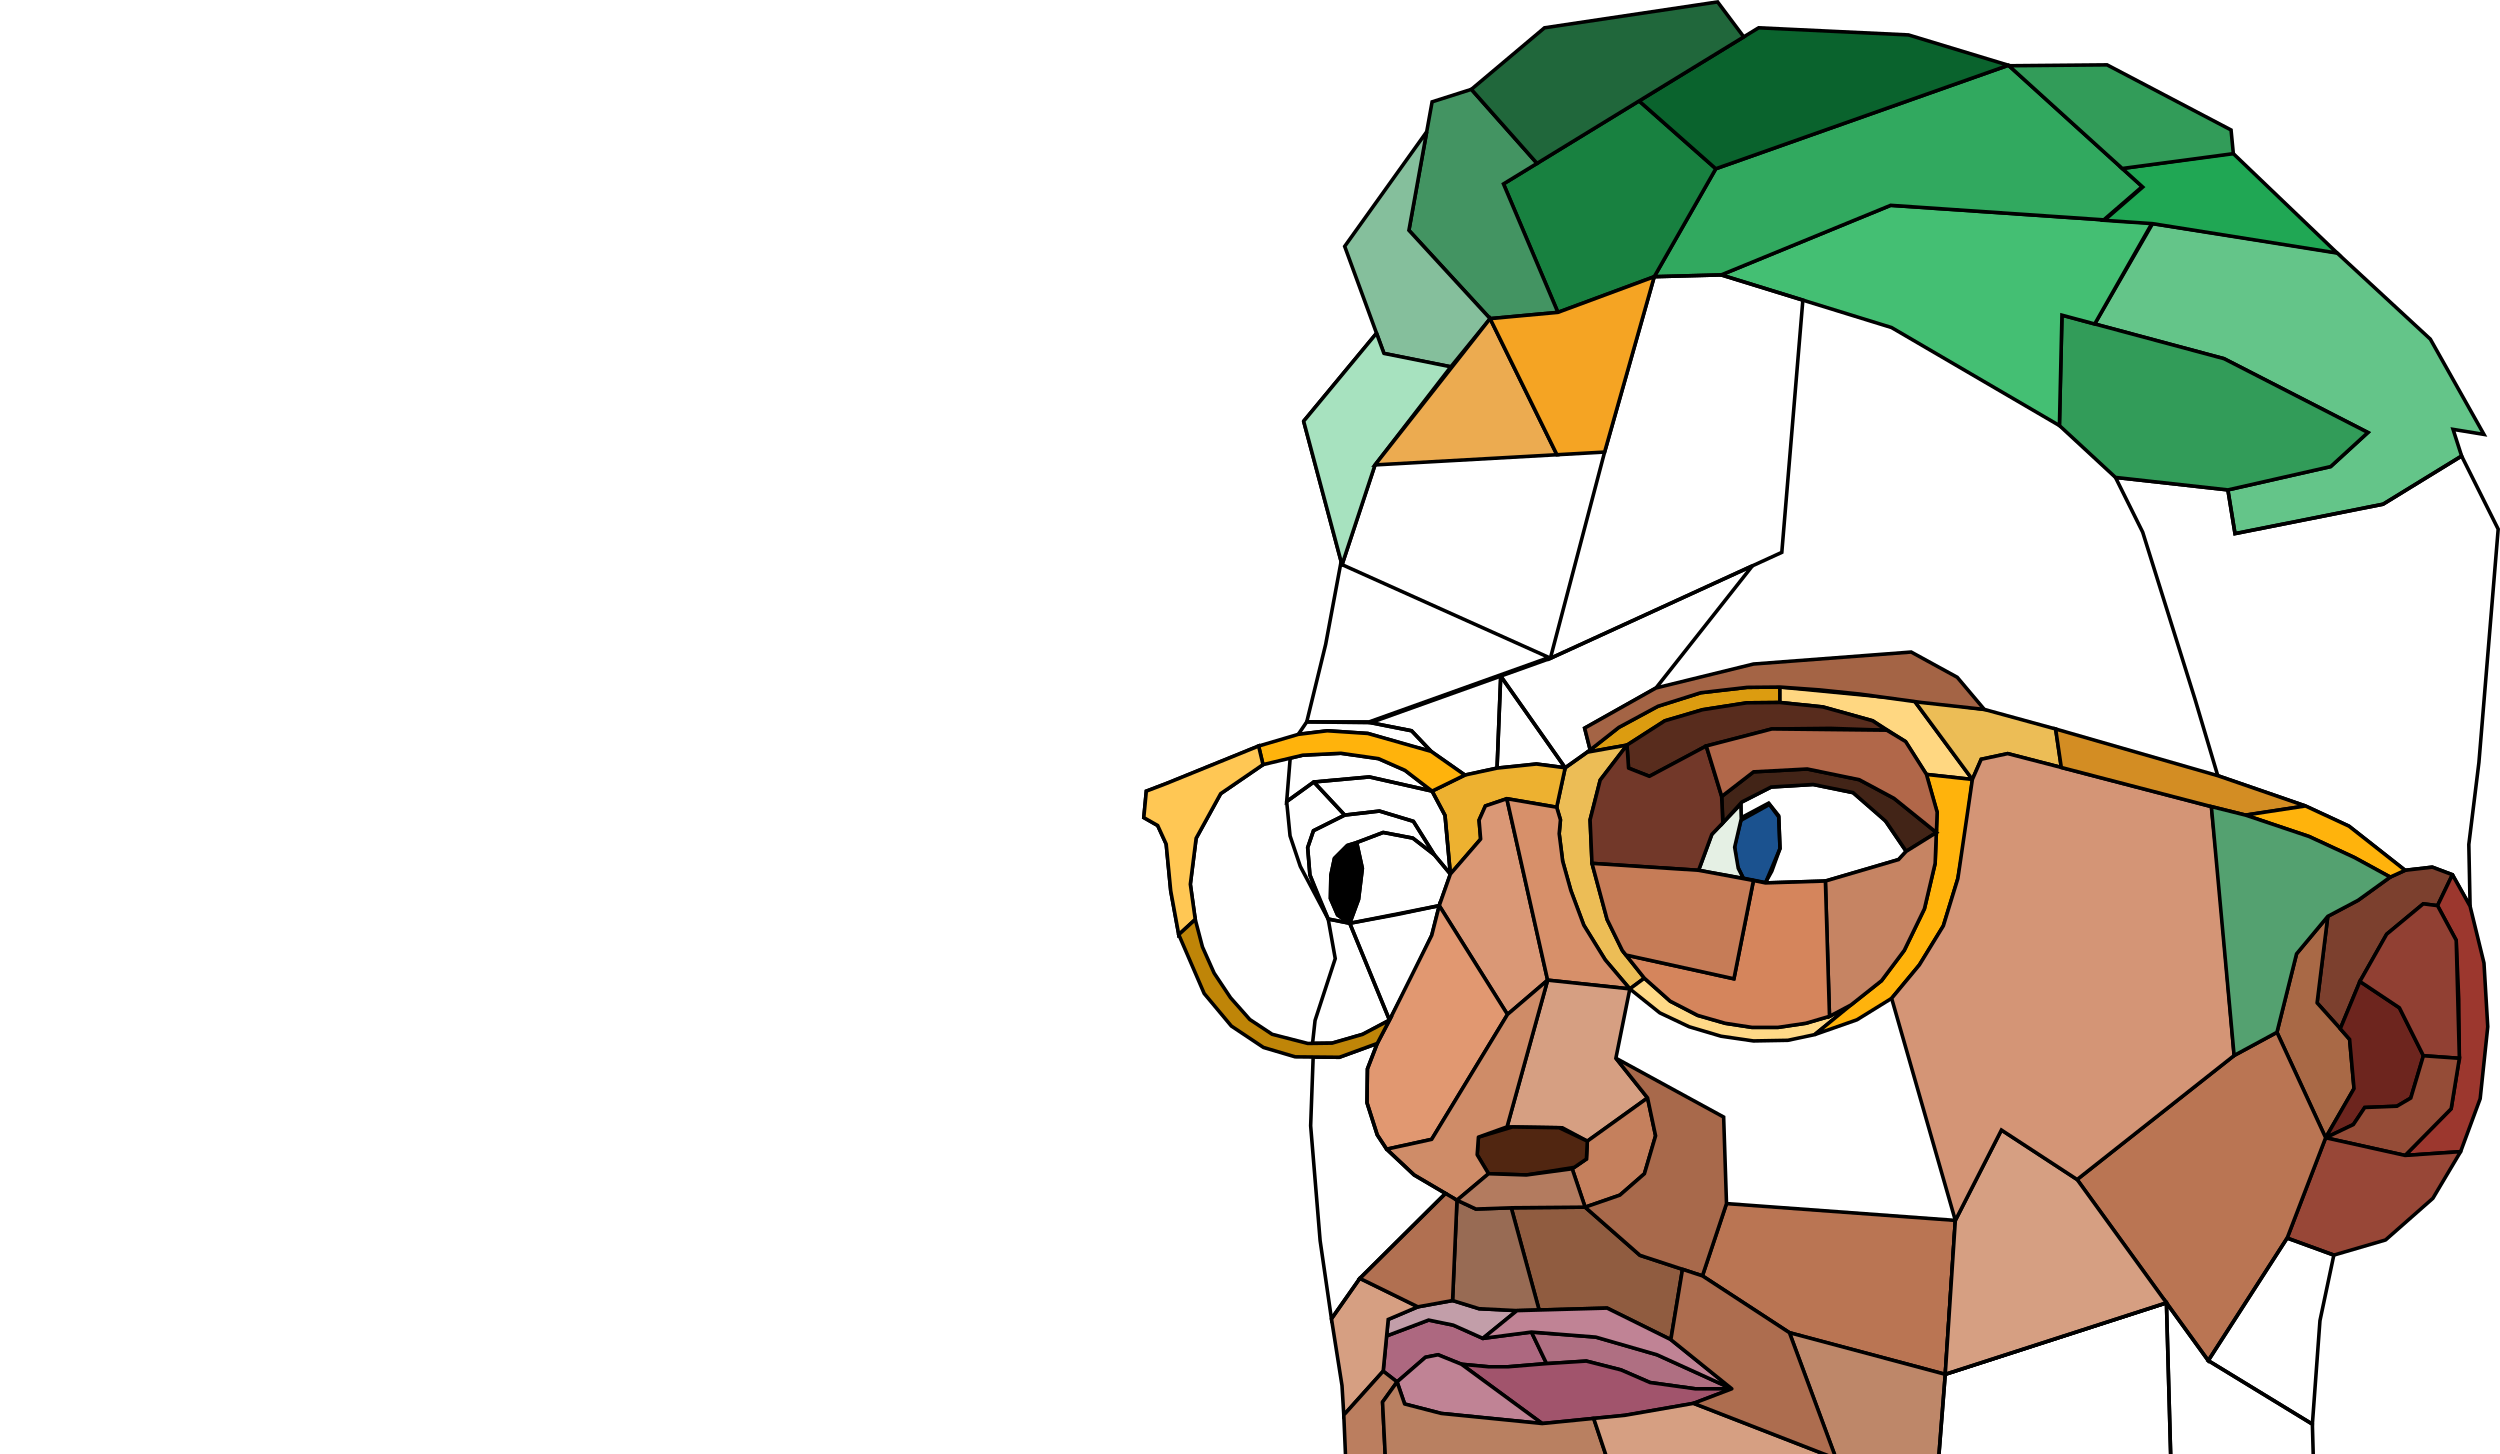
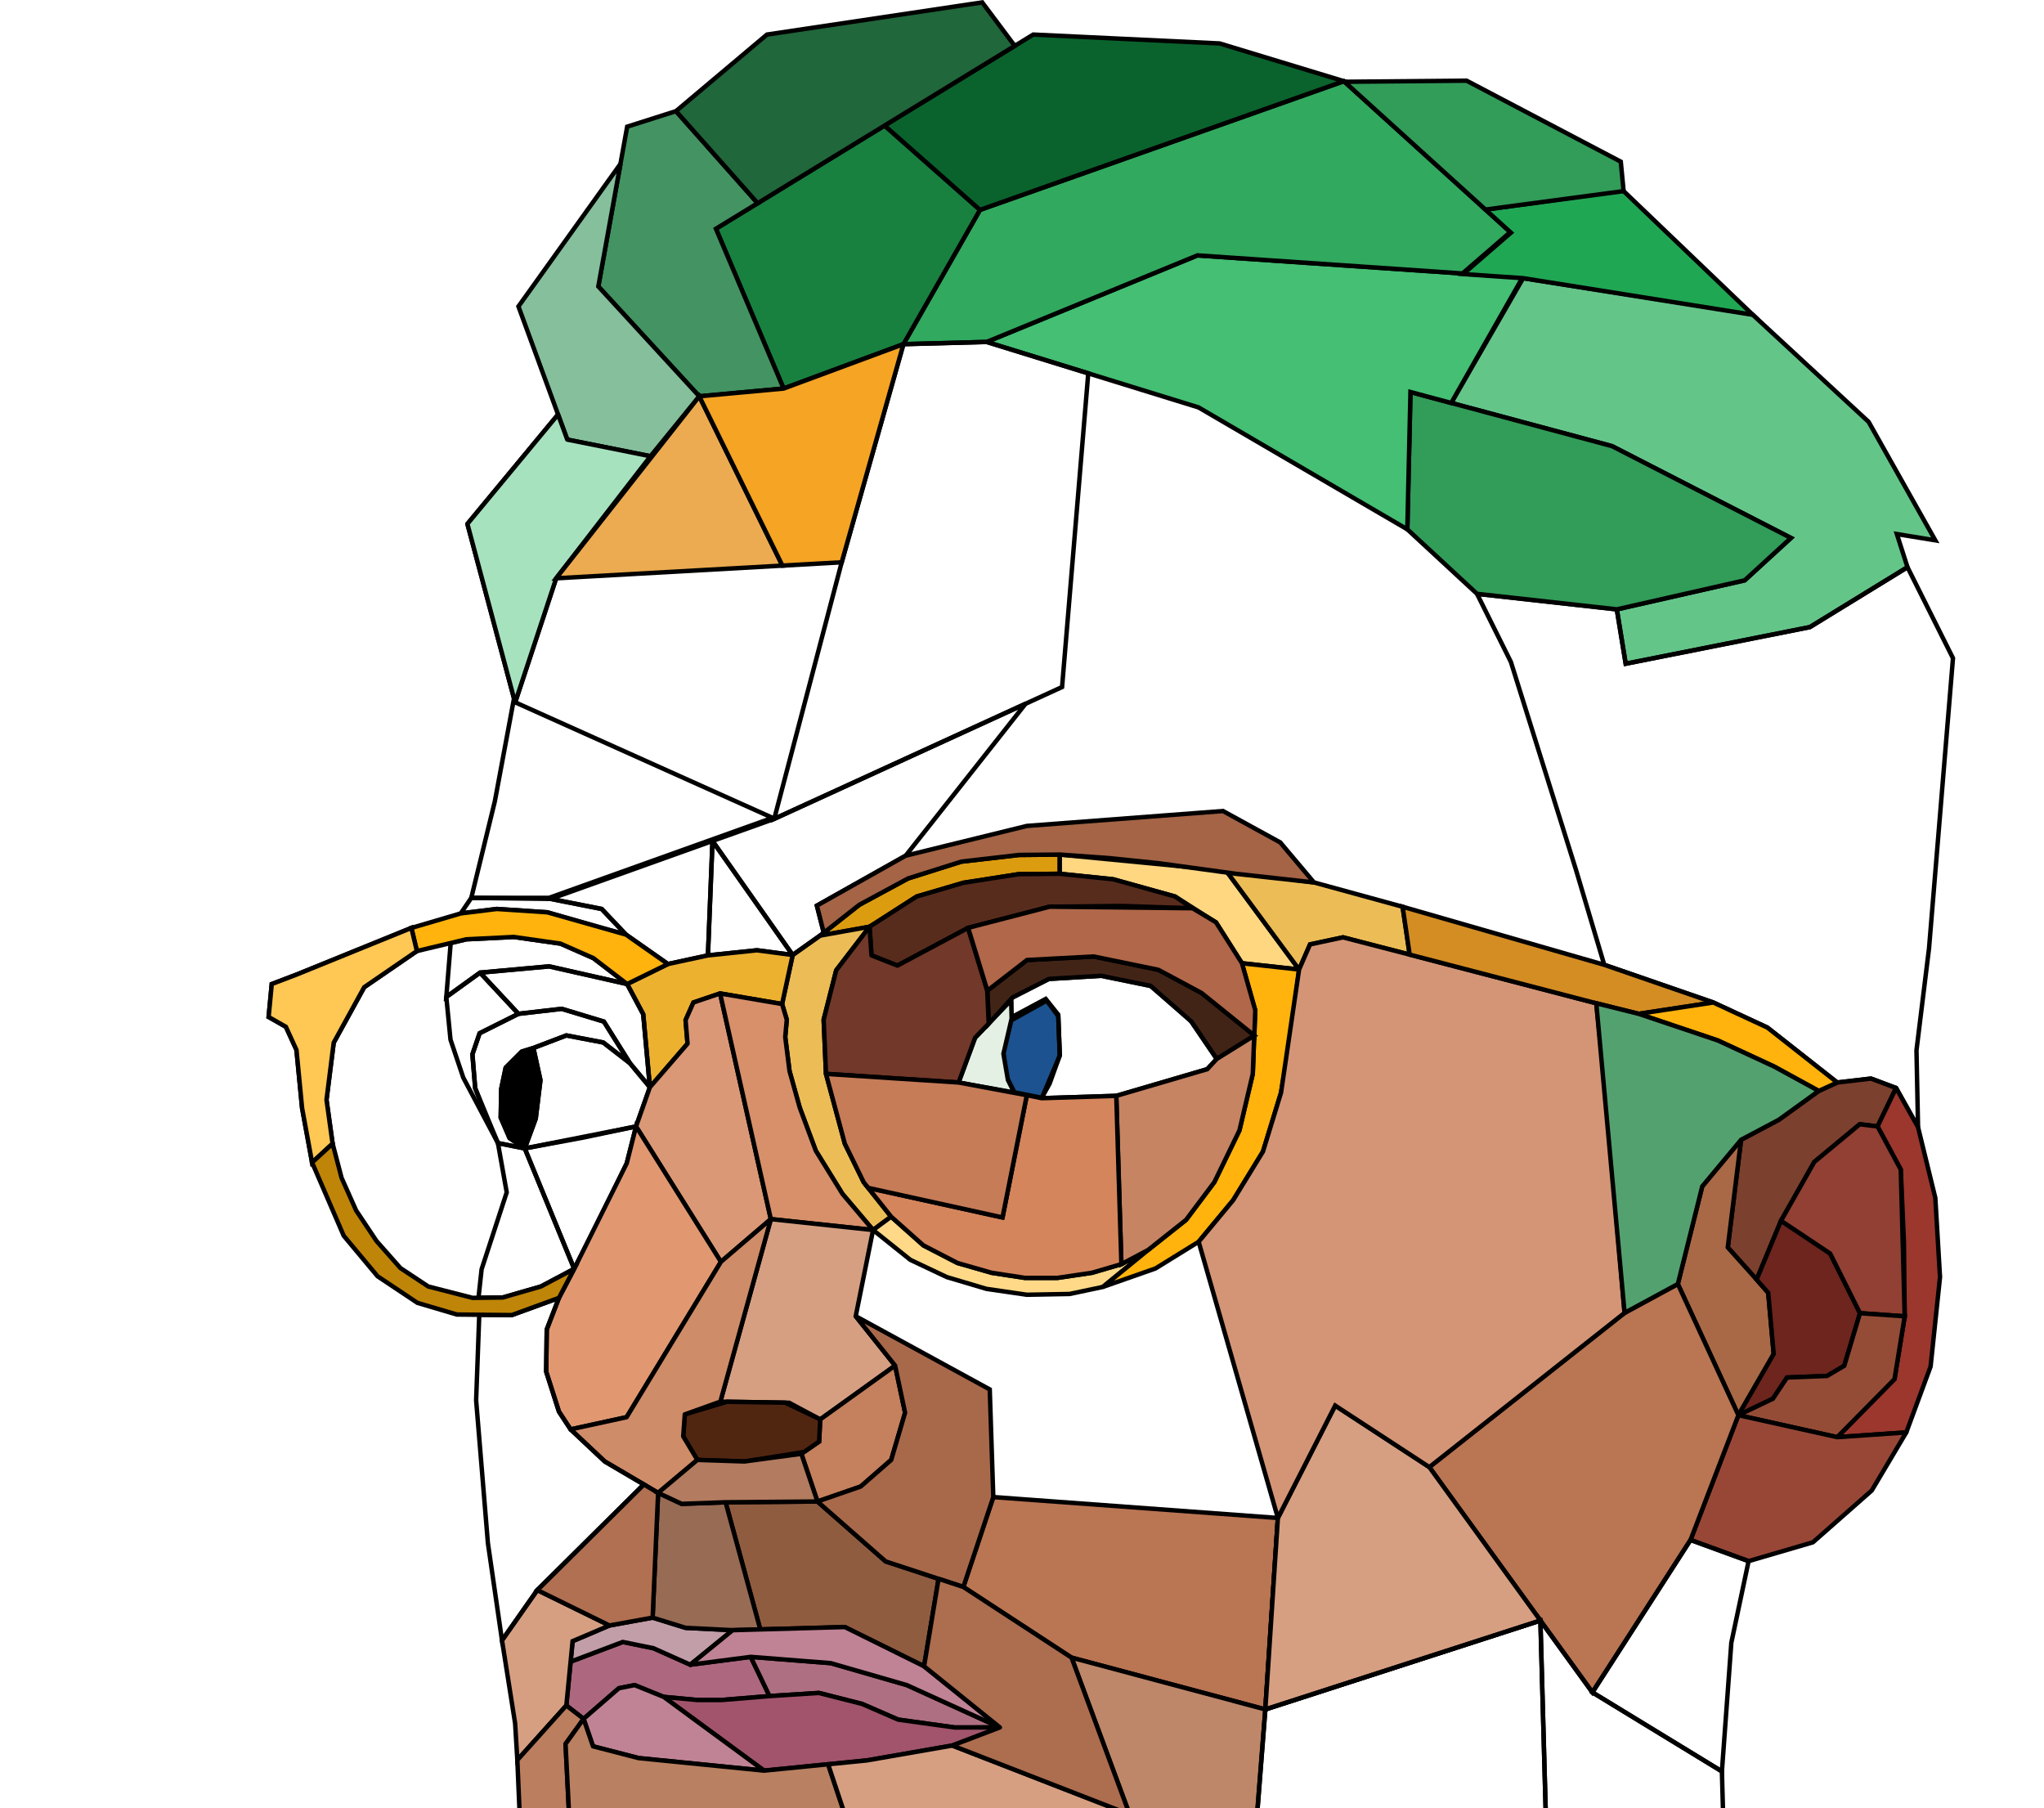
- <svg xmlns="http://www.w3.org/2000/svg" viewBox="-160 0 350.292 203.647">
+ <svg xmlns="http://www.w3.org/2000/svg" viewBox="-30 0 230.292 203.647">
  <g id="layer1">
    <path style="fill:#64c589;fill-rule:evenodd;stroke:#000000;stroke-width:0.5;stroke-linecap:round;stroke-linejoin:miter;stroke-opacity:1;stroke-miterlimit:4;stroke-dasharray:none;fill-opacity:1" d="m 133.504,45.394 8.104,-14.057 19.797,3.1 6.007,0.958 13.12,12.126 7.513,13.347 -4.331,-0.707 1.198,3.734 -11,6.75 -20.75,4.125 -1,-6.125 14.405,-3.27 5.215,-4.773 -20.152,-10.341 z" id="path4243" />
    <path style="fill:none;fill-rule:evenodd;stroke:#000000;stroke-width:0.5;stroke-linecap:butt;stroke-linejoin:miter;stroke-opacity:1;stroke-miterlimit:4;stroke-dasharray:none" d="m 163.031,112.928 6.099,2.828 7.867,6.187 3.801,-0.442 2.828,1.061 2.475,4.419 -0.177,-8.662 1.414,-11.49 2.699,-32.685 -5.125,-10.25 -11,6.75 -20.75,4.125 -1,-6.125 -15.75,-1.75 3.815,7.673 7.336,23.423 3.182,10.695 z" id="path4245" />
  </g>
  <g transform="translate(-2175.338,-362.4679)" id="g4">
    <path style="display:inline;fill:none;fill-rule:evenodd;stroke:#000000;stroke-width:0.5;stroke-linecap:butt;stroke-linejoin:round;stroke-miterlimit:4;stroke-dasharray:none;stroke-opacity:1" d="m 2208.213,409.159 -10.213,12.328 5.375,20.125 4.625,-14 10.625,-13.75 -9.375,-1.875 z" id="path4716" />
    <path style="display:inline;fill:none;fill-rule:evenodd;stroke:#000000;stroke-width:0.5;stroke-linecap:butt;stroke-linejoin:miter;stroke-miterlimit:4;stroke-dasharray:none;stroke-opacity:1" d="m 2203.185,441.496 -2.096,11.244 -2.652,10.872 8.751,0 25.191,-9.016 z" id="path4718" class="path4718" />
    <path style="display:inline;fill:none;fill-rule:evenodd;stroke:#000000;stroke-width:0.5;stroke-linecap:butt;stroke-linejoin:miter;stroke-miterlimit:4;stroke-dasharray:none;stroke-opacity:1" d="m 2207.378,463.728 5.747,1.134 2.738,2.888 4.729,3.315 4.508,-0.972 0.513,-12.89 z" id="path4730" class="path4730" />
    <path style="display:inline;fill:none;fill-rule:evenodd;stroke:#000000;stroke-width:0.5;stroke-linecap:butt;stroke-linejoin:round;stroke-miterlimit:4;stroke-dasharray:none;stroke-opacity:1" d="m 2225.099,470.092 5.524,-0.575 4.022,0.53 -9.033,-12.846 z" id="path4732" class="path4732" />
    <path style="display:inline;fill:#dc9c10;fill-opacity:1;fill-rule:evenodd;stroke:#000000;stroke-width:0.5;stroke-linecap:butt;stroke-linejoin:miter;stroke-miterlimit:4;stroke-dasharray:none;stroke-opacity:1" d="m 2237.75,467.862 4.409,-3.471 5.48,-2.961 6.01,-1.9 6.497,-0.751 4.596,-0.044 0,2.166 -4.64,0.044 -6.231,0.972 -5.259,1.547 -5.303,3.403 z" id="path4734" />
    <path style="display:inline;fill:none;fill-rule:evenodd;stroke:#000000;stroke-width:0.5;stroke-linecap:butt;stroke-linejoin:miter;stroke-miterlimit:4;stroke-dasharray:none;stroke-opacity:1" d="m 2198.438,463.612 -1.188,1.75 4.062,-0.5 5.688,0.375 6,1.75 2.863,0.763 -2.738,-2.888 -5.747,-1.134 z" id="path4746" />
    <path style="display:inline;fill:none;fill-rule:evenodd;stroke:#000000;stroke-width:0.5;stroke-linecap:butt;stroke-linejoin:miter;stroke-miterlimit:4;stroke-dasharray:none;stroke-opacity:1" d="m 2191.689,466.999 -12.949,5.259 -2.784,1.061 -0.353,3.712 1.944,1.105 1.193,2.607 0.635,6.557 1.125,6.125 2.312,-2.125 -0.688,-4.938 0.812,-6.438 3.438,-6.25 5.933,-4.069 z" id="path4768" />
    <path style="display:inline;fill:none;fill-rule:evenodd;stroke:#000000;stroke-width:0.5;stroke-linecap:butt;stroke-linejoin:miter;stroke-miterlimit:4;stroke-dasharray:none;stroke-opacity:1" d="m 2196.115,468.699 -0.493,6.077 3.801,-2.74 7.778,-0.707 8.795,1.989 -3.801,-2.917 -3.712,-1.635 -5.259,-0.751 -5.348,0.265 z" id="path4772" />
    <path style="display:inline;fill:none;fill-rule:evenodd;stroke:#000000;stroke-width:0.5;stroke-linecap:butt;stroke-linejoin:round;stroke-miterlimit:4;stroke-dasharray:none;stroke-opacity:1" d="m 2204.461,491.836 1.237,-3.359 0.53,-4.331 -0.795,-3.624 3.712,-1.414 4.154,0.795 3.013,2.334 2.246,2.704 -1.559,4.421 -5.938,1.25 z" id="path4774" />
    <path style="display:inline;fill:none;fill-rule:evenodd;stroke:#000000;stroke-width:0.5;stroke-linecap:butt;stroke-linejoin:round;stroke-miterlimit:4;stroke-dasharray:none;stroke-opacity:1" d="m 2201.438,491.237 -3.906,-7.375 -1.438,-4.281 -0.472,-4.804 3.801,-2.74 4.327,4.638 -4.375,2.188 -0.812,2.375 0.312,3.812 z" id="path4780" />
    <path style="display:inline;fill:none;fill-rule:evenodd;stroke:#000000;stroke-width:0.5;stroke-linecap:butt;stroke-linejoin:miter;stroke-miterlimit:4;stroke-dasharray:none;stroke-opacity:1" d="m 2201.438,491.237 0.99,5.548 -2.828,8.662 -0.352,3.218 2.739,-0.036 4.287,-1.237 3.756,-1.989 -5.568,-13.568 z" id="path4784" class="path4784" />
    <path style="display:inline;fill:#ba7553;fill-opacity:1;fill-rule:evenodd;stroke:#000000;stroke-width:0.5;stroke-linecap:butt;stroke-linejoin:miter;stroke-miterlimit:4;stroke-dasharray:none;stroke-opacity:1" d="m 2253.875,541.237 3.375,-10.125 32.064,2.355 -1.414,21.567 -21.832,-5.834 z" id="path4836" />
    <path style="display:inline;fill:none;fill-rule:evenodd;stroke:#000000;stroke-width:0.5;stroke-linecap:butt;stroke-linejoin:miter;stroke-miterlimit:4;stroke-dasharray:none;stroke-opacity:1" d="m 2295.768,520.805 -6.454,12.661 -1.414,21.567 30.991,-10.013 -12.516,-17.284 z" id="path4838" />
    <path style="display:inline;fill:#ad6880;fill-rule:evenodd;stroke:#000000;stroke-width:0.5;stroke-linecap:butt;stroke-linejoin:miter;stroke-miterlimit:4;stroke-dasharray:none;stroke-opacity:1;fill-opacity:1" d="m 2211.09,556.094 3.978,-3.447 1.768,-0.354 3.27,1.326 3.801,0.354 2.74,0 5.392,-0.442 -2.121,-4.419 -6.806,0.884 -4.154,-1.856 -3.447,-0.707 -5.882,2.222 -0.482,4.937 z" id="path4848" />
    <path style="display:inline;fill:#af6f82;fill-opacity:1;fill-rule:evenodd;stroke:#000000;stroke-width:0.5;stroke-linecap:butt;stroke-linejoin:miter;stroke-miterlimit:4;stroke-dasharray:none;stroke-opacity:1" d="m 2232.038,553.531 5.569,-0.354 4.861,1.237 4.066,1.768 6.364,0.884 5.092,-0.007 -10.483,-4.766 -8.574,-2.475 -9.016,-0.707 z" id="path4850" />
    <path id="path4376" d="m 2311.75,429.362 15.75,1.75 14.405,-3.27 5.215,-4.773 -20.152,-10.341 -22.716,-6.099 -0.354,15.468 z" style="display:inline;fill:#329c59;fill-opacity:1;fill-rule:evenodd;stroke:#000000;stroke-width:0.5;stroke-linecap:butt;stroke-linejoin:miter;stroke-miterlimit:4;stroke-dasharray:none;stroke-opacity:1" />
    <path id="path4382" d="m 2256.5,400.987 23.75,-9.75 36.625,2.5 -8.034,14.125 -4.59,-1.232 -0.354,15.468 -23.523,-13.735 z" style="display:inline;fill:#44bf73;fill-opacity:1;fill-rule:evenodd;stroke:#000000;stroke-width:0.5;stroke-linecap:butt;stroke-linejoin:miter;stroke-miterlimit:4;stroke-dasharray:none;stroke-opacity:1" />
    <path id="path4384" class="path4384" d="m 2256.5,400.987 -9.375,0.25 8.625,-15.125 41,-14.5 18.75,17 -5.386,4.663 -29.864,-2.038 z" style="display:inline;fill:#31a95f;fill-opacity:1;fill-rule:evenodd;stroke:#000000;stroke-width:0.5;stroke-linecap:butt;stroke-linejoin:miter;stroke-miterlimit:4;stroke-dasharray:none;stroke-opacity:1" />
    <path id="path4386" d="m 2312.7,386.077 15.496,-2.147 14.625,14 -25.875,-4.125 -6.761,-0.462 5.386,-4.663 z" style="display:inline;fill:#20a754;fill-opacity:1;fill-rule:evenodd;stroke:#000000;stroke-width:0.5;stroke-linecap:butt;stroke-linejoin:miter;stroke-miterlimit:4;stroke-dasharray:none;stroke-opacity:1" />
    <path id="path4392" class="path4392" d="m 2296.821,371.68 13.75,-0.125 17.375,9.125 0.321,3.318 -15.567,2.079 z" style="display:inline;fill:#329c59;fill-opacity:1;fill-rule:evenodd;stroke:#000000;stroke-width:0.5;stroke-linecap:butt;stroke-linejoin:miter;stroke-miterlimit:4;stroke-dasharray:none;stroke-opacity:1" />
    <path id="path4394" d="m 2247.125,401.237 -13.5,5 -7.625,-18 19,-11.625 10.75,9.5 z" style="display:inline;fill:#188140;fill-opacity:1;fill-rule:evenodd;stroke:#000000;stroke-width:0.5;stroke-linecap:butt;stroke-linejoin:miter;stroke-miterlimit:4;stroke-dasharray:none;stroke-opacity:1" />
    <path id="path4396" d="m 2245,376.612 16.75,-10.25 21,1 14,4.25 -41,14.5 z" style="display:inline;fill:#0a632d;fill-opacity:1;fill-rule:evenodd;stroke:#000000;stroke-width:0.5;stroke-linecap:butt;stroke-linejoin:miter;stroke-miterlimit:4;stroke-dasharray:none;stroke-opacity:1" />
    <path id="path4398" d="m 2233.625,406.237 -9.5,0.875 -11.375,-12.375 3.25,-18 5.5,-1.75 9.201,10.374 -4.701,2.876 z" style="display:inline;fill:#439462;fill-rule:evenodd;stroke:#000000;stroke-width:0.5;stroke-linecap:butt;stroke-linejoin:miter;stroke-miterlimit:4;stroke-dasharray:none;stroke-opacity:1;fill-opacity:1" />
    <path id="path4400" d="m 2215.243,380.929 -11.493,16.059 5.5,15 9.375,1.875 5.5,-6.75 -11.375,-12.375 z" style="display:inline;fill:#85bf9c;fill-opacity:1;fill-rule:evenodd;stroke:#000000;stroke-width:0.5;stroke-linecap:butt;stroke-linejoin:miter;stroke-miterlimit:4;stroke-dasharray:none;stroke-opacity:1" />
    <path id="path4402" class="path4402" d="m 2208.213,409.159 -10.213,12.328 5.375,20.125 4.625,-14 10.625,-13.75 -9.375,-1.875 z" style="display:inline;fill:#a7e2bf;fill-opacity:1;fill-rule:evenodd;stroke:#000000;stroke-width:0.5;stroke-linecap:round;stroke-linejoin:round;stroke-miterlimit:4;stroke-dasharray:none;stroke-opacity:1" />
    <path id="path4408" d="m 2224.125,407.112 9.365,19.072 -25.49,1.428 z" style="display:inline;fill:#ecab50;fill-opacity:1;fill-rule:evenodd;stroke:#000000;stroke-width:0.5;stroke-linecap:butt;stroke-linejoin:miter;stroke-miterlimit:4;stroke-dasharray:none;stroke-opacity:1" />
    <path id="path4410" d="m 2232.568,454.713 7.601,-28.903 6.955,-24.573 9.375,-0.25 11.45,3.537 -2.95,35.338 z" style="display:inline;fill:none;fill-rule:evenodd;stroke:#000000;stroke-width:0.5;stroke-linecap:butt;stroke-linejoin:miter;stroke-miterlimit:4;stroke-dasharray:none;stroke-opacity:1" />
    <path id="path4412" d="m 2233.49,426.184 -9.365,-19.072 9.5,-0.875 13.5,-5 -6.955,24.573 z" style="display:inline;fill:#f5a423;fill-opacity:1;fill-rule:evenodd;stroke:#000000;stroke-width:0.5;stroke-linecap:butt;stroke-linejoin:miter;stroke-miterlimit:4;stroke-dasharray:none;stroke-opacity:1" />
    <path id="path4438" d="m 2264.742,460.9 6.01,0.619 6.983,1.945 4.596,2.917 2.917,4.596 6.452,0.707 -8.22,-11.137 -18.738,-1.812 z" style="display:inline;fill:#ffd781;fill-rule:evenodd;stroke:#000000;stroke-width:0.5;stroke-linecap:butt;stroke-linejoin:miter;stroke-miterlimit:4;stroke-dasharray:none;stroke-opacity:1;fill-opacity:1" />
    <path id="path4440" d="m 2291.7,471.683 1.237,-2.828 3.712,-0.795 7.513,1.945 -0.795,-5.392 -9.988,-2.74 -9.899,-1.326 z" style="display:inline;fill:#ecbd56;fill-opacity:1;fill-rule:evenodd;stroke:#000000;stroke-width:0.5;stroke-linecap:butt;stroke-linejoin:miter;stroke-miterlimit:4;stroke-dasharray:none;stroke-opacity:1" />
    <path id="path4442" d="m 2234.646,470.048 -1.193,5.524 0.53,1.768 -0.177,1.945 0.486,3.845 1.149,4.11 1.812,4.861 3.005,4.861 3.447,4.066 2.033,-1.503 -3.094,-3.889 -2.121,-4.331 -2.121,-7.867 -0.265,-6.099 1.414,-5.568 3.756,-4.906 -5.558,0.996 z" style="display:inline;fill:#ecbd56;fill-opacity:1;fill-rule:evenodd;stroke:#000000;stroke-width:0.5;stroke-linecap:butt;stroke-linejoin:miter;stroke-miterlimit:4;stroke-dasharray:none;stroke-opacity:1" />
    <path id="path4444" d="m 2243.705,501.028 4.198,3.359 4.11,1.945 4.464,1.326 4.552,0.663 4.817,-0.088 3.756,-0.795 5.082,-4.154 -3.005,1.591 -3.315,0.972 -3.889,0.575 -3.668,0 -3.756,-0.575 -3.845,-1.105 -3.845,-1.989 -3.624,-3.226 z" style="display:inline;fill:#ffd987;fill-opacity:1;fill-rule:evenodd;stroke:#000000;stroke-width:0.5;stroke-linecap:butt;stroke-linejoin:miter;stroke-miterlimit:4;stroke-dasharray:none;stroke-opacity:1" />
    <path id="path4446" d="m 2269.603,507.436 5.922,-2.077 4.861,-3.005 3.889,-4.685 3.359,-5.48 2.033,-6.629 1.149,-6.629 0.884,-7.248 -6.452,-0.707 1.503,5.303 -0.265,7.159 -1.503,6.364 -2.828,5.834 -3.182,4.243 -4.287,3.403 z" style="display:inline;fill:#ffb30c;fill-rule:evenodd;stroke:#000000;stroke-width:0.5;stroke-linecap:butt;stroke-linejoin:miter;stroke-miterlimit:4;stroke-dasharray:none;stroke-opacity:1;fill-opacity:1" />
    <path id="path4448" d="m 2243.307,466.866 0.221,3.226 2.917,1.149 7.955,-4.243 9.192,-2.386 8.22,-0.088 7.867,0.265 -1.944,-1.326 -6.983,-1.945 -6.01,-0.619 -4.64,0.044 -6.231,0.972 -5.259,1.547 z" style="display:inline;fill:#582c1d;fill-opacity:1;fill-rule:evenodd;stroke:#000000;stroke-width:0.5;stroke-linecap:butt;stroke-linejoin:miter;stroke-miterlimit:4;stroke-dasharray:none;stroke-opacity:1" />
    <path id="path4450" d="m 2220.592,471.065 -4.596,2.254 1.812,3.403 0.751,8.22 4.243,-4.906 -0.221,-2.652 0.884,-1.989 3.005,-1.016 6.983,1.193 1.193,-5.524 -4.022,-0.53 -5.524,0.575 z" style="display:inline;fill:#edb130;fill-opacity:1;fill-rule:evenodd;stroke:#000000;stroke-width:0.5;stroke-linecap:butt;stroke-linejoin:miter;stroke-miterlimit:4;stroke-dasharray:none;stroke-opacity:1" />
    <path id="path4452" d="m 2215.995,473.318 -3.801,-2.917 -3.712,-1.635 -5.259,-0.751 -5.348,0.265 -5.568,1.326 -0.619,-2.607 5.561,-1.636 4.062,-0.5 5.688,0.375 8.863,2.513 4.729,3.315 z" style="display:inline;fill:#ffb30c;fill-opacity:1;fill-rule:evenodd;stroke:#000000;stroke-width:0.5;stroke-linecap:butt;stroke-linejoin:miter;stroke-miterlimit:4;stroke-dasharray:none;stroke-opacity:1" />
    <path id="path4454" class="path4454 path-rotate" d="m 2191.689,466.999 -12.949,5.259 -2.784,1.061 -0.353,3.712 1.944,1.105 1.193,2.607 0.635,6.557 1.125,6.125 2.312,-2.125 -0.688,-4.938 0.812,-6.438 3.438,-6.25 5.933,-4.069 z" style="display:inline;fill:#ffc754;fill-opacity:1;fill-rule:evenodd;stroke:#000000;stroke-width:0.5;stroke-linecap:butt;stroke-linejoin:miter;stroke-miterlimit:4;stroke-dasharray:none;stroke-opacity:1" />
    <path id="path4462" d="m 2204.461,491.836 -1.711,-1.161 -1,-2.312 0.062,-3.25 0.5,-2.375 1.812,-1.812 1.308,-0.403 0.795,3.624 -0.53,4.331 z" style="display:inline;stroke:#000000;stroke-width:0.5;stroke-linecap:butt;stroke-linejoin:round;stroke-miterlimit:4;stroke-dasharray:none;stroke-opacity:1" />
    <path id="path4464" d="m 2204.461,491.836 -3.023,-0.599 -1.312,-2.938 -1.25,-3.25 -0.312,-3.812 0.812,-2.375 4.375,-2.188 4.875,-0.562 4.75,1.438 2.938,4.688 -3.013,-2.334 -4.154,-0.795 -3.713,1.414 -1.308,0.403 -1.812,1.812 -0.5,2.375 -0.062,3.25 1,2.312 z" style="display:inline;fill:none;fill-rule:evenodd;stroke:#000000;stroke-width:0.5;stroke-linecap:butt;stroke-linejoin:miter;stroke-miterlimit:4;stroke-dasharray:none;stroke-opacity:1" />
    <path id="path4468" d="m 2218.559,484.942 -2.246,-2.704 -2.938,-4.688 -4.75,-1.438 -4.875,0.562 -4.327,-4.638 7.778,-0.707 8.795,1.989 1.812,3.403 z" style="display:inline;fill:none;fill-rule:evenodd;stroke:#000000;stroke-width:0.5;stroke-linecap:butt;stroke-linejoin:round;stroke-miterlimit:4;stroke-dasharray:none;stroke-opacity:1" />
    <path id="path4472" class="path4472" d="m 2210.029,505.403 3.138,-6.055 2.784,-5.834 1.049,-4.153 -12.539,2.474 z" style="display:inline;fill:none;fill-rule:evenodd;stroke:#000000;stroke-width:0.5;stroke-linecap:butt;stroke-linejoin:miter;stroke-miterlimit:4;stroke-dasharray:none;stroke-opacity:1" />
    <path id="path4474" d="m 2258.733,483.748 -0.354,-2.74 0.972,-3.977 3.801,-2.033 1.414,1.768 0.177,4.596 -1.149,3.182 -0.884,1.591 -3.094,-0.619 z" style="display:inline;fill:#1b528f;fill-opacity:1;fill-rule:evenodd;stroke:#000000;stroke-width:0.5;stroke-linecap:butt;stroke-linejoin:miter;stroke-miterlimit:4;stroke-dasharray:none;stroke-opacity:1" />
    <path id="path4476" d="m 2262.709,486.179 8.397,-0.265 10.253,-3.005 1.061,-1.149 -3.005,-4.419 -4.419,-3.801 -5.569,-1.149 -5.922,0.354 -4.243,2.166 0.01,2.498 3.994,-2.225 1.307,1.765 0.17,4.415 z" style="display:inline;fill:none;fill-opacity:1;fill-rule:evenodd;stroke:#000000;stroke-width:0.5;stroke-linecap:butt;stroke-linejoin:miter;stroke-miterlimit:4;stroke-dasharray:none;stroke-opacity:1" />
    <path id="path4478" d="m 2259.606,485.543 -6.267,-1.131 1.856,-5.038 4.067,-4.242 0.057,2.069 -0.926,3.977 0.505,2.951 z" style="display:inline;fill:#e5f0e4;fill-opacity:1;fill-rule:evenodd;stroke:#000000;stroke-width:0.5;stroke-linecap:butt;stroke-linejoin:miter;stroke-miterlimit:4;stroke-dasharray:none;stroke-opacity:1" />
    <path id="path4480" d="m 2256.751,477.76 -0.168,-3.699 4.464,-3.447 7.513,-0.398 7.292,1.503 4.861,2.607 5.949,4.797 -4.225,2.628 -2.839,-4.175 -4.628,-4.054 -5.593,-1.136 -5.872,0.358 -4.101,2.093 z" style="display:inline;fill:#422417;fill-opacity:1;fill-rule:evenodd;stroke:#000000;stroke-width:0.5;stroke-linecap:butt;stroke-linejoin:miter;stroke-miterlimit:4;stroke-dasharray:none;stroke-opacity:1" />
    <path id="path4482" d="m 2286.645,479.132 -0.16,4.307 -1.503,6.364 -2.828,5.834 -3.182,4.243 -4.287,3.403 -3.005,1.591 -0.575,-18.959 10.253,-3.005 1.061,-1.149 z" style="display:inline;fill:#c68463;fill-opacity:1;fill-rule:evenodd;stroke:#000000;stroke-width:0.5;stroke-linecap:butt;stroke-linejoin:miter;stroke-miterlimit:4;stroke-dasharray:none;stroke-opacity:1" />
    <path id="path4488" d="m 2343.25,506.612 -3.25,-3.625 1.5,-12.125 4.25,-2.25 4.5,-3.25 2.085,-0.951 3.801,-0.442 2.828,1.061 -2.089,4.332 -2,-0.25 -5.125,4.25 -3.75,6.625 z" style="display:inline;fill:#7c402e;fill-opacity:1;fill-rule:evenodd;stroke:#000000;stroke-width:0.5;stroke-linecap:butt;stroke-linejoin:round;stroke-miterlimit:4;stroke-dasharray:none;stroke-opacity:1" />
    <path id="path4490" d="m 2341.5,490.862 -4.375,5.25 -2.75,11 6.823,14.776 3.978,-6.894 -0.619,-6.894 -1.306,-1.487 -3.25,-3.625 z" style="display:inline;fill:#a96946;fill-opacity:1;fill-rule:evenodd;stroke:#000000;stroke-width:0.5;stroke-linecap:butt;stroke-linejoin:round;stroke-miterlimit:4;stroke-dasharray:none;stroke-opacity:1" />
    <path id="path4492" d="m 2356.875,489.362 2.619,4.86 0.354,8.22 0.088,8.309 -1.149,7.071 -6.452,6.541 7.778,-0.53 2.74,-7.425 1.061,-10.076 -0.53,-8.927 -1.944,-7.955 -2.475,-4.419 z" style="display:inline;fill:#9c372e;fill-opacity:1;fill-rule:evenodd;stroke:#000000;stroke-width:0.5;stroke-linecap:butt;stroke-linejoin:round;stroke-miterlimit:4;stroke-dasharray:none;stroke-opacity:1" />
    <path id="path4494" d="m 2346,499.987 5.539,3.693 3.359,6.718 -1.768,5.922 -1.945,1.149 -4.508,0.177 -1.591,2.386 -3.889,1.856 3.978,-6.894 -0.619,-6.894 -1.306,-1.487 z" style="display:inline;fill:#6d251e;fill-opacity:1;fill-rule:evenodd;stroke:#000000;stroke-width:0.5;stroke-linecap:butt;stroke-linejoin:miter;stroke-miterlimit:4;stroke-dasharray:none;stroke-opacity:1" />
    <path id="path4496" d="m 2354.898,510.397 5.038,0.354 -0.442,-16.529 -2.619,-4.86 -2,-0.25 -5.125,4.25 -3.75,6.625 5.539,3.693 z" style="display:inline;fill:#914033;fill-opacity:1;fill-rule:evenodd;stroke:#000000;stroke-width:0.5;stroke-linecap:butt;stroke-linejoin:miter;stroke-miterlimit:4;stroke-dasharray:none;stroke-opacity:1" />
    <path id="path4498" d="m 2352.334,524.363 -11.137,-2.475 3.889,-1.856 1.591,-2.386 4.508,-0.177 1.945,-1.149 1.768,-5.922 5.038,0.354 -1.149,7.071 z" style="display:inline;fill:#954c37;fill-opacity:1;fill-rule:evenodd;stroke:#000000;stroke-width:0.5;stroke-linecap:butt;stroke-linejoin:miter;stroke-miterlimit:4;stroke-dasharray:none;stroke-opacity:1" />
    <path id="path4500" d="m 2341.198,521.888 -5.392,14.054 6.541,2.386 7.248,-2.121 6.629,-5.834 3.889,-6.541 -7.778,0.53 z" style="display:inline;fill:#984737;fill-opacity:1;fill-rule:evenodd;stroke:#000000;stroke-width:0.5;stroke-linecap:butt;stroke-linejoin:round;stroke-miterlimit:4;stroke-dasharray:none;stroke-opacity:1" />
    <path id="path4502" d="m 2328.375,510.362 -22,17.375 18.375,25.375 11.056,-17.171 5.392,-14.054 -6.823,-14.776 z" style="display:inline;fill:#ba7553;fill-opacity:1;fill-rule:evenodd;stroke:#000000;stroke-width:0.5;stroke-linecap:butt;stroke-linejoin:miter;stroke-miterlimit:4;stroke-dasharray:none;stroke-opacity:1" />
    <path id="path4508" d="m 2223.464,475.396 -0.884,1.989 0.221,2.652 -4.243,4.906 -1.559,4.421 9.562,15.25 5.625,-4.812 -5.718,-25.421 z" style="display:inline;fill:#da9876;fill-opacity:1;fill-rule:evenodd;stroke:#000000;stroke-width:0.5;stroke-linecap:butt;stroke-linejoin:round;stroke-miterlimit:4;stroke-dasharray:none;stroke-opacity:1" />
    <path id="path4510" d="m 2226.47,474.379 6.983,1.193 0.53,1.768 -0.177,1.945 0.486,3.845 1.149,4.11 1.812,4.861 3.005,4.861 3.447,4.066 -11.518,-1.228 z" style="display:inline;fill:#d7906a;fill-opacity:1;fill-rule:evenodd;stroke:#000000;stroke-width:0.5;stroke-linecap:butt;stroke-linejoin:round;stroke-miterlimit:4;stroke-dasharray:none;stroke-opacity:1" />
    <path id="path4514" d="m 2217,489.362 -1.049,4.153 -5.922,11.888 -1.717,3.271 -1.375,3.562 -0.062,4.75 1.438,4.5 1.312,2 6.312,-1.375 10.625,-17.5 z" style="display:inline;fill:#e19871;fill-opacity:1;fill-rule:evenodd;stroke:#000000;stroke-width:0.5;stroke-linecap:butt;stroke-linejoin:miter;stroke-miterlimit:4;stroke-dasharray:none;stroke-opacity:1" />
    <path id="path4516" d="m 2237.75,522.362 8.438,-6.062 -4.438,-5.562 1.955,-9.709 -11.518,-1.228 -5.688,20.562 7.75,0.125 z" style="display:inline;fill:#d69f82;fill-opacity:1;fill-rule:evenodd;stroke:#000000;stroke-width:0.5;stroke-linecap:butt;stroke-linejoin:miter;stroke-miterlimit:4;stroke-dasharray:none;stroke-opacity:1" />
    <path id="path4518" d="m 2237.438,531.612 4.875,-1.688 3.438,-3 1.562,-5.312 -1.125,-5.312 -8.438,6.062 -0.125,2.5 -2,1.375 z" style="display:inline;fill:#c5805d;fill-opacity:1;fill-rule:evenodd;stroke:#000000;stroke-width:0.5;stroke-linecap:butt;stroke-linejoin:miter;stroke-miterlimit:4;stroke-dasharray:none;stroke-opacity:1" />
    <path id="path4522" d="m 2295.768,520.805 -6.454,12.661 -1.414,21.567 30.991,-10.013 -12.516,-17.284 z" style="display:inline;fill:#d69f82;fill-opacity:1;fill-rule:evenodd;stroke:#000000;stroke-width:0.5;stroke-linecap:butt;stroke-linejoin:miter;stroke-miterlimit:4;stroke-dasharray:none;stroke-opacity:1" />
    <path id="path4524" d="m 2335.806,535.942 6.541,2.386 -1.945,9.192 -1.061,14.496 -14.591,-8.904 z" style="display:inline;fill:none;fill-rule:evenodd;stroke:#000000;stroke-width:0.5;stroke-linecap:butt;stroke-linejoin:miter;stroke-miterlimit:4;stroke-dasharray:none;stroke-opacity:1" />
    <path id="path4532" d="m 2209.627,549.654 5.882,-2.222 3.447,0.707 4.154,1.856 4.773,-3.889 -5.303,-0.265 -3.712,-1.149 -4.861,0.884 -4.154,1.768 z" style="display:inline;fill:#c29ea9;fill-opacity:1;fill-rule:evenodd;stroke:#000000;stroke-width:0.5;stroke-linecap:butt;stroke-linejoin:miter;stroke-miterlimit:4;stroke-dasharray:none;stroke-opacity:1" />
    <path id="path4536" d="m 2231.419,561.928 11.579,-1.149 9.634,-1.679 5.357,-2.04 -5.092,0.007 -6.364,-0.884 -4.066,-1.768 -4.861,-1.237 -5.569,0.354 -5.392,0.442 -2.74,0 -3.801,-0.354 z" style="display:inline;fill:#a1546c;fill-opacity:1;fill-rule:evenodd;stroke:#000000;stroke-width:0.5;stroke-linecap:butt;stroke-linejoin:miter;stroke-miterlimit:4;stroke-dasharray:none;stroke-opacity:1" />
    <path id="path4538" d="m 2215.068,552.647 1.768,-0.354 3.27,1.326 11.314,8.309 -14.142,-1.414 -5.127,-1.326 -1.061,-3.094 z" style="display:inline;fill:#c08395;fill-opacity:1;fill-rule:evenodd;stroke:#000000;stroke-width:0.5;stroke-linecap:butt;stroke-linejoin:miter;stroke-miterlimit:4;stroke-dasharray:none;stroke-opacity:1" />
    <path id="path4540" d="m 2201.898,547.255 1.477,9.357 0.25,4.125 5.52,-6.146 0.707,-7.248 4.154,-1.768 -8.133,-3.987 z" style="display:inline;fill:#d69f82;fill-opacity:1;fill-rule:evenodd;stroke:#000000;stroke-width:0.5;stroke-linecap:butt;stroke-linejoin:miter;stroke-miterlimit:4;stroke-dasharray:none;stroke-opacity:1" />
    <path id="path4542" d="m 2235.921,526.034 -6.712,1.069 -5.303,-0.177 -1.591,-2.652 0.177,-2.475 4.767,-1.425 6.539,0.105 3.951,1.882 -0.125,2.5 z" style="display:inline;fill:#512611;fill-opacity:1;fill-rule:evenodd;stroke:#000000;stroke-width:0.5;stroke-linecap:butt;stroke-linejoin:miter;stroke-miterlimit:4;stroke-dasharray:none;stroke-opacity:1" />
    <path id="path4544" d="m 2227.088,531.699 3.909,14.32 9.526,-0.266 8.927,4.419 1.633,-9.852 -5.959,-1.958 -7.688,-6.75 z" style="display:inline;fill:#905c40;fill-opacity:1;fill-rule:evenodd;stroke:#000000;stroke-width:0.5;stroke-linecap:butt;stroke-linejoin:miter;stroke-miterlimit:4;stroke-dasharray:none;stroke-opacity:1" />
    <path id="path4546" d="m 2227.088,531.699 -4.95,0.177 -2.652,-1.237 -0.619,14.054 3.712,1.149 5.303,0.265 3.113,-0.087 z" style="display:inline;fill:#986b54;fill-opacity:1;fill-rule:evenodd;stroke:#000000;stroke-width:0.5;stroke-linecap:butt;stroke-linejoin:miter;stroke-miterlimit:4;stroke-dasharray:none;stroke-opacity:1" />
    <path id="path4548" d="m 2219.487,530.638 -6.01,-3.536 -3.851,-3.616 6.312,-1.375 10.625,-17.5 5.625,-4.812 -5.688,20.562 -4.008,1.437 -0.177,2.475 1.591,2.652 z" style="display:inline;fill:#cf8c68;fill-opacity:1;fill-rule:evenodd;stroke:#000000;stroke-width:0.5;stroke-linecap:butt;stroke-linejoin:round;stroke-miterlimit:4;stroke-dasharray:none;stroke-opacity:1" />
    <path id="path4550" d="m 2205.874,541.589 11.999,-11.899 1.613,0.949 -0.619,14.054 -4.861,0.884 z" style="display:inline;fill:#b17051;fill-opacity:1;fill-rule:evenodd;stroke:#000000;stroke-width:0.5;stroke-linecap:butt;stroke-linejoin:miter;stroke-miterlimit:4;stroke-dasharray:none;stroke-opacity:1" />
    <path id="path4554" class="path4554" d="m 2225.613,457.202 6.956,-2.489 28.312,-12.964 -13.505,17.114 -10,5.625 0.776,3.059 -3.505,2.501 z" style="display:inline;fill:none;fill-rule:evenodd;stroke:#000000;stroke-width:0.5;stroke-linecap:butt;stroke-linejoin:miter;stroke-miterlimit:4;stroke-dasharray:none;stroke-opacity:1" />
    <path id="path4556" d="m 2243.16,496.285 15.129,3.329 2.737,-13.772 1.683,0.337 8.397,-0.265 0.575,18.959 -3.315,0.972 -3.889,0.575 -3.668,0 -3.756,-0.575 -3.845,-1.105 -3.845,-1.989 -3.624,-3.226 z" style="display:inline;fill:#d5855c;fill-opacity:1;fill-rule:evenodd;stroke:#000000;stroke-width:0.5;stroke-linecap:butt;stroke-linejoin:miter;stroke-miterlimit:4;stroke-dasharray:none;stroke-opacity:1" />
    <path id="path4558" d="m 2238.402,483.439 -0.265,-6.099 1.414,-5.568 3.756,-4.906 0.221,3.226 2.917,1.149 7.955,-4.243 2.166,7.071 0.168,3.699 -1.538,1.605 -1.856,5.038 z" style="display:inline;fill:#723829;fill-opacity:1;fill-rule:evenodd;stroke:#000000;stroke-width:0.5;stroke-linecap:butt;stroke-linejoin:round;stroke-miterlimit:4;stroke-dasharray:none;stroke-opacity:1" />
    <path id="path4560" d="m 2238.402,483.439 2.121,7.867 2.121,4.331 0.516,0.648 15.129,3.329 2.737,-13.772 -7.686,-1.431 z" style="display:inline;fill:#c67c57;fill-opacity:1;fill-rule:evenodd;stroke:#000000;stroke-width:0.5;stroke-linecap:butt;stroke-linejoin:round;stroke-miterlimit:4;stroke-dasharray:none;stroke-opacity:1" />
    <path id="path4562" d="m 2256.583,474.061 4.464,-3.447 7.513,-0.398 7.292,1.503 4.861,2.607 5.949,4.797 0.106,-2.852 -1.503,-5.303 -2.917,-4.596 -2.652,-1.591 -16.087,-0.177 -9.192,2.386 z" style="display:inline;fill:#b16749;fill-opacity:1;fill-rule:evenodd;stroke:#000000;stroke-width:0.5;stroke-linecap:butt;stroke-linejoin:miter;stroke-miterlimit:4;stroke-dasharray:none;stroke-opacity:1" />
    <path id="path4566" d="m 2245.125,538.362 -7.688,-6.75 4.875,-1.688 3.438,-3 1.562,-5.312 -1.125,-5.312 -4.438,-5.562 15.101,8.247 0.4,12.128 -3.375,10.125 z" style="display:inline;fill:#a8694b;fill-opacity:1;fill-rule:evenodd;stroke:#000000;stroke-width:0.5;stroke-linecap:butt;stroke-linejoin:miter;stroke-miterlimit:4;stroke-dasharray:none;stroke-opacity:1" />
    <path id="path4568" d="m 2230.701,385.361 -9.201,-10.374 10.25,-8.625 24.25,-3.625 3.668,4.899 z" style="display:inline;fill:#20673B;fill-rule:evenodd;stroke:#000000;stroke-width:0.5;stroke-linecap:butt;stroke-linejoin:miter;stroke-miterlimit:4;stroke-dasharray:none;stroke-opacity:1;fill-opacity:1" />
    <path style="fill:#bb7e5f;fill-opacity:1;fill-rule:evenodd;stroke:#000000;stroke-width:0.5;stroke-linecap:butt;stroke-linejoin:miter;stroke-miterlimit:4;stroke-dasharray:none;stroke-opacity:1" d="m 2203.625,560.737 5.52,-6.146 1.945,1.503 -2.033,2.828 0.399,7.942 -5.569,0 z" id="path4570" />
    <path style="fill:#b98061;fill-opacity:1;fill-rule:evenodd;stroke:#000000;stroke-width:0.5;stroke-linecap:butt;stroke-linejoin:round;stroke-miterlimit:4;stroke-dasharray:none;stroke-opacity:1" d="m 2209.456,566.865 -0.399,-7.942 2.033,-2.828 1.061,3.094 5.127,1.326 14.142,1.414 7.221,-0.717 1.884,5.653 z" id="path4572" />
    <path style="fill:#be8769;fill-opacity:1;fill-rule:evenodd;stroke:#000000;stroke-width:0.5;stroke-linecap:butt;stroke-linejoin:miter;stroke-miterlimit:4;stroke-dasharray:none;stroke-opacity:1" d="m 2272.609,566.864 -6.542,-17.665 21.832,5.834 -0.927,11.831 z" id="path4578" />
    <path style="fill:#b37b5f;fill-opacity:1;fill-rule:evenodd;stroke:#000000;stroke-width:0.5;stroke-linecap:butt;stroke-linejoin:miter;stroke-miterlimit:4;stroke-dasharray:none;stroke-opacity:1" d="m 2219.487,530.638 2.652,1.237 4.95,-0.177 10.349,-0.087 -1.812,-5.375 -6.415,0.866 -5.303,-0.177 z" id="path4582" />
    <path style="display:inline;fill:#a46445;fill-opacity:1;fill-rule:evenodd;stroke:#000000;stroke-width:0.5;stroke-linecap:butt;stroke-linejoin:miter;stroke-miterlimit:4;stroke-dasharray:none;stroke-opacity:1" d="m 2247.375,458.862 13.654,-3.354 22.097,-1.679 6.452,3.536 3.801,4.508 -8.795,-0.972 -8.706,-1.193 -5.568,-0.575 -5.569,-0.398 -4.596,0.044 -6.497,0.751 -6.01,1.9 -5.48,2.961 -4.008,3.155 -0.776,-3.059 5.397,-3.036 z" id="path4952" class="path4952" />
    <path id="path5037" d="m 2286.972,566.864 32.527,0 -0.609,-21.844 -30.991,10.013 z" style="fill:none;fill-rule:evenodd;stroke:#000000;stroke-width:0.5;stroke-linecap:butt;stroke-linejoin:miter;stroke-miterlimit:4;stroke-dasharray:none;stroke-opacity:1" />
    <path id="path5039" d="m 2319.499,566.864 19.976,0 -0.134,-4.848 -14.591,-8.904 -5.859,-8.091 z" style="fill:none;fill-rule:evenodd;stroke:#000000;stroke-width:0.5;stroke-linecap:butt;stroke-linejoin:miter;stroke-miterlimit:4;stroke-dasharray:none;stroke-opacity:1" />
    <path id="path5041" d="m 2201.898,547.255 3.977,-5.667 11.999,-11.899 -4.397,-2.587 -3.851,-3.616 -1.312,-2 -1.438,-4.5 0.062,-4.75 1.375,-3.563 -5.312,1.938 -3.666,-0.037 -0.353,9.633 1.326,16.087 z" style="fill:none;fill-rule:evenodd;stroke:#000000;stroke-width:0.5;stroke-linecap:butt;stroke-linejoin:miter;stroke-miterlimit:4;stroke-dasharray:none;stroke-opacity:1" />
    <path id="path4456" class="path4456 path-rotate" d="m 2180.5,493.425 3.562,8.25 3.812,4.562 4.5,3 4.438,1.312 6.188,0.062 5.312,-1.938 1.717,-3.271 -3.756,1.989 -4.287,1.237 -3.403,0.044 -4.994,-1.282 -3.138,-2.077 -2.696,-3.049 -2.298,-3.447 -1.635,-3.668 -1.01,-3.851 z" style="display:inline;fill:#bf8508;fill-opacity:1;fill-rule:evenodd;stroke:#000000;stroke-width:0.5;stroke-linecap:butt;stroke-linejoin:miter;stroke-miterlimit:4;stroke-dasharray:none;stroke-opacity:1" />
    <path id="path5043" d="m 2289.314,533.467 -8.927,-31.113 3.889,-4.685 3.359,-5.48 2.033,-6.629 2.033,-13.877 1.237,-2.828 3.712,-0.795 7.513,1.945 21.025,5.483 0.938,9 1.49,17.134 0.76,8.741 -22,17.375 -10.607,-6.932 z" style="fill:#d49576;fill-opacity:1;fill-rule:evenodd;stroke:#000000;stroke-width:0.5;stroke-linecap:butt;stroke-linejoin:miter;stroke-miterlimit:4;stroke-dasharray:none;stroke-opacity:1" />
    <path id="path5045" d="m 2304.163,470.004 21.025,5.483 4.775,1.19 8.406,-1.281 -12.286,-4.243 -22.716,-6.541 z" style="fill:#d38d23;fill-opacity:1;fill-rule:evenodd;stroke:#000000;stroke-width:0.5;stroke-linecap:butt;stroke-linejoin:miter;stroke-miterlimit:4;stroke-dasharray:none;stroke-opacity:1" />
    <path id="path5049" d="m 2329.963,476.677 8.912,2.998 6.344,2.938 5.031,2.75 2.085,-0.951 -7.867,-6.187 -6.099,-2.828 z" style="fill:#ffb30c;fill-opacity:1;fill-rule:evenodd;stroke:#000000;stroke-width:0.5;stroke-linecap:butt;stroke-linejoin:miter;stroke-miterlimit:4;stroke-dasharray:none;stroke-opacity:1" />
    <path id="path5051" d="m 2223.111,549.996 4.773,-3.889 3.113,-0.087 9.526,-0.266 8.927,4.419 8.539,6.887 -10.483,-4.766 -8.574,-2.475 -9.016,-0.707 z" style="fill:#c08395;fill-opacity:1;fill-rule:evenodd;stroke:#000000;stroke-width:0.5;stroke-linecap:butt;stroke-linejoin:round;stroke-miterlimit:4;stroke-dasharray:none;stroke-opacity:1" />
    <path id="path4367" d="m 2240.524,566.865 32.085,-2.3e-4 -19.977,-7.765 -9.634,1.679 -4.358,0.432 z" style="fill:#d69f82;fill-rule:evenodd;stroke:#000000;stroke-width:0.5;stroke-linecap:butt;stroke-linejoin:miter;stroke-opacity:1;stroke-miterlimit:4;stroke-dasharray:none;fill-opacity:1" />
    <path id="path4369" d="m 2252.633,559.1 5.357,-2.04 -8.539,-6.887 1.633,-9.852 2.791,0.917 12.193,7.963 6.542,17.665 z" style="fill:#ad6d4f;fill-rule:evenodd;stroke:#000000;stroke-width:0.5;stroke-linecap:butt;stroke-linejoin:round;stroke-opacity:1;stroke-miterlimit:4;stroke-dasharray:none;fill-opacity:1" />
    <path style="fill:#54a170;fill-rule:evenodd;stroke:#000000;stroke-width:0.5;stroke-linecap:butt;stroke-linejoin:miter;stroke-opacity:1;stroke-miterlimit:4;stroke-dasharray:none;fill-opacity:1" d="m 2328.375,510.362 6,-3.25 2.75,-11 4.375,-5.25 4.25,-2.25 4.5,-3.25 -5.031,-2.75 -6.344,-2.938 -8.912,-2.998 -4.775,-1.19 z" id="path4247" />
  </g>
</svg>
